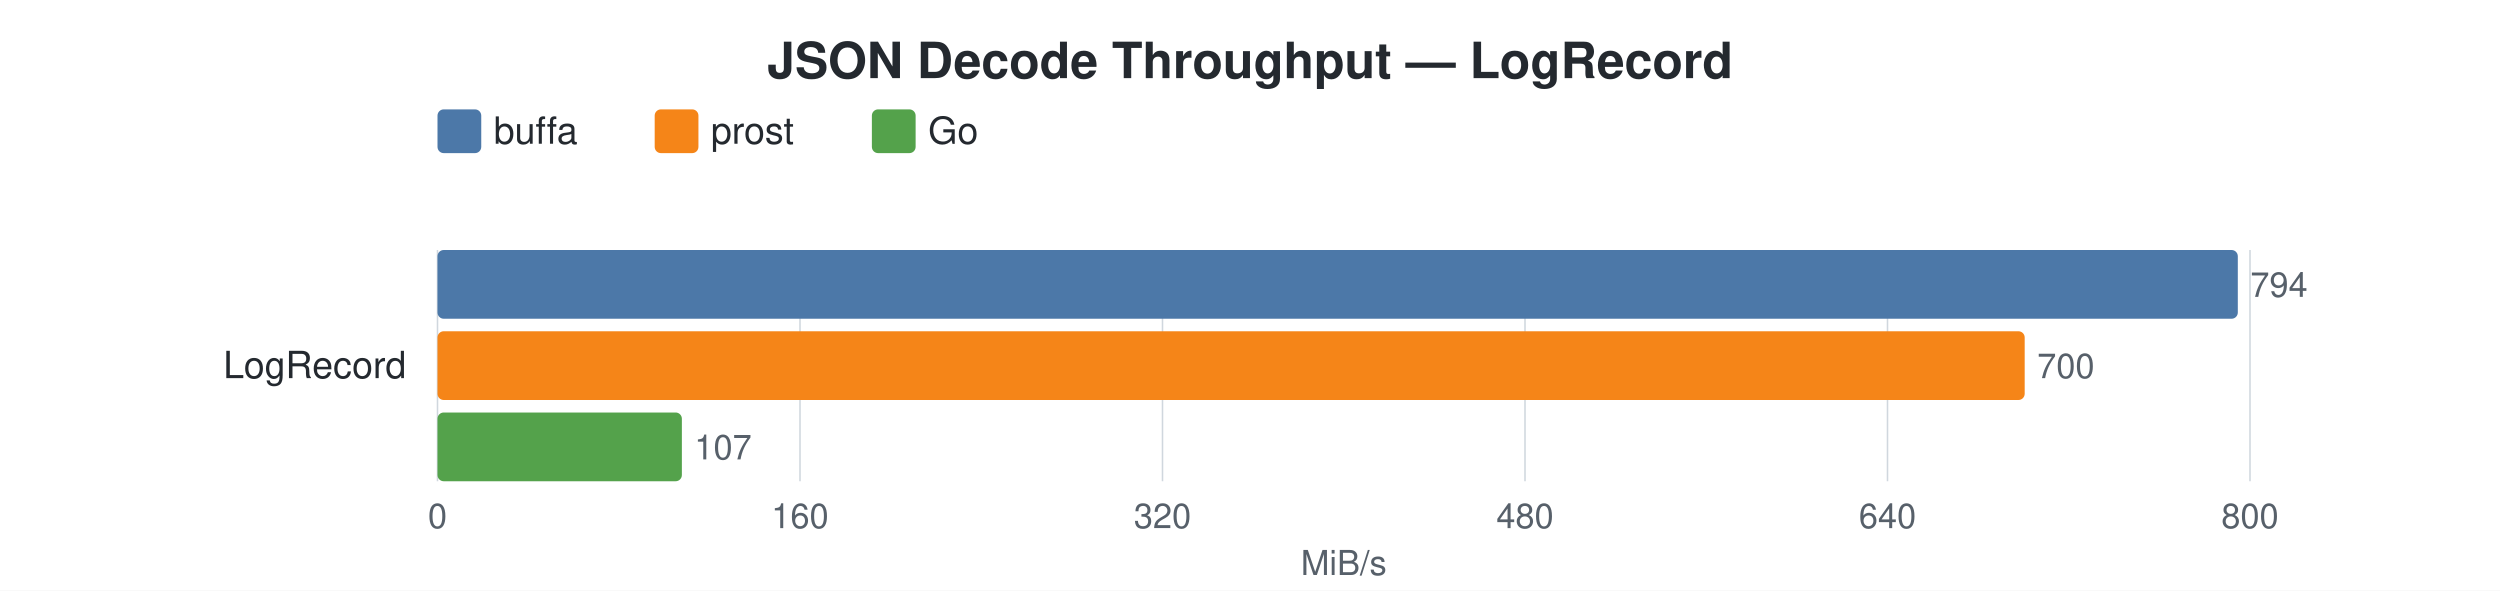
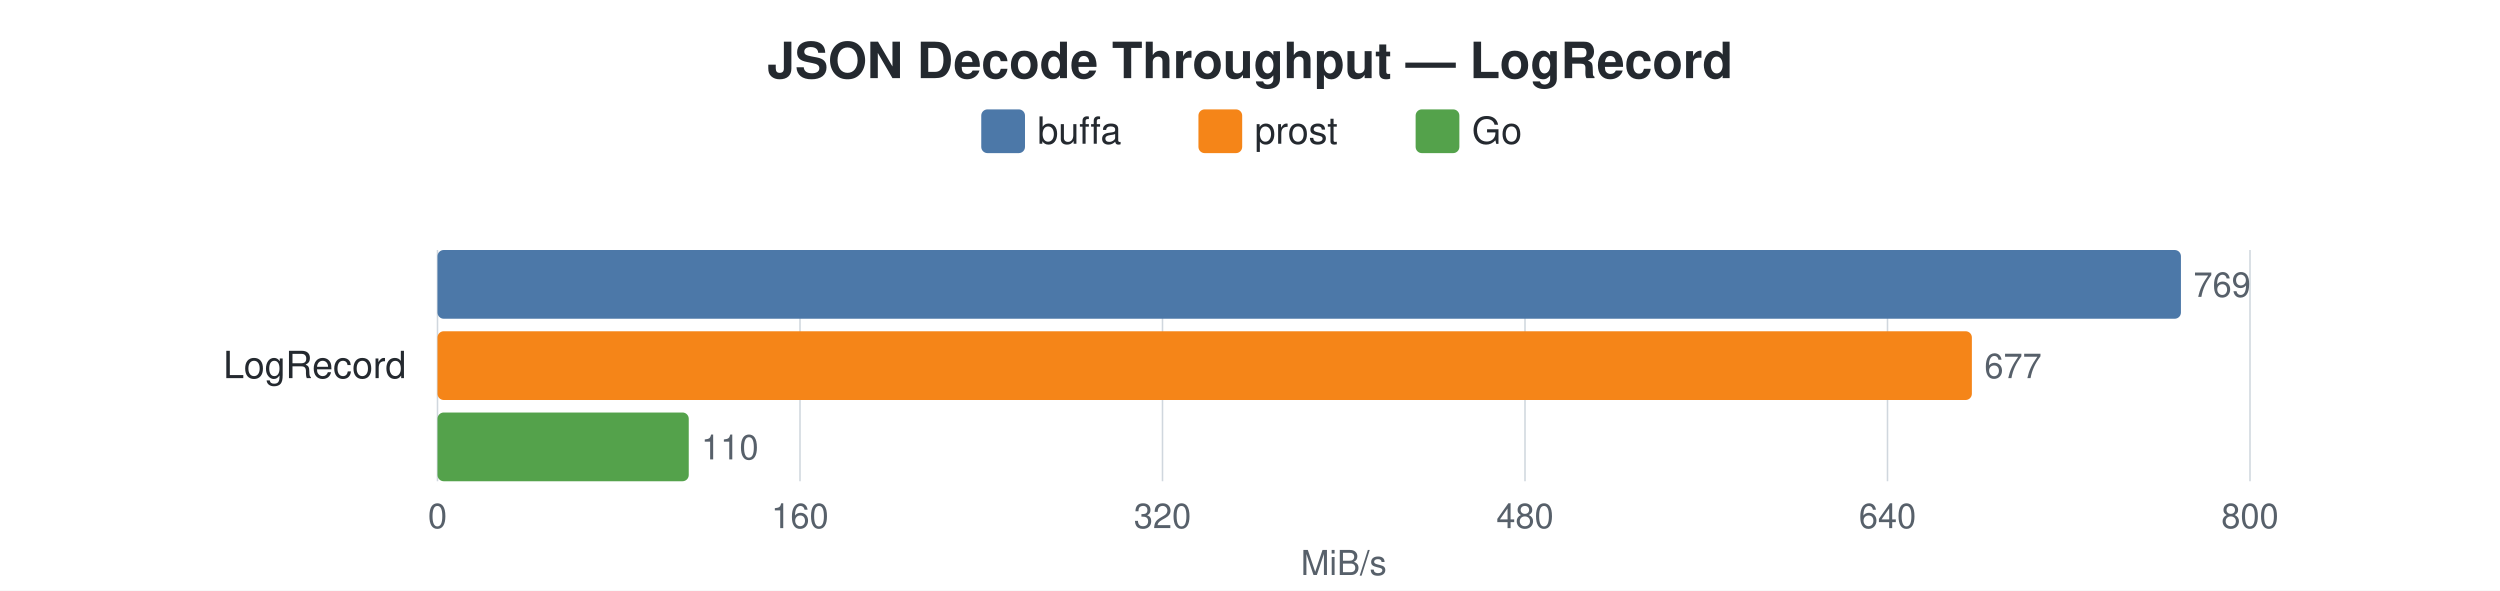
<svg xmlns="http://www.w3.org/2000/svg" width="800" height="189" viewBox="0 0 800 189">
  <style>
    text { font-family: -apple-system, BlinkMacSystemFont, "Segoe UI", Helvetica, Arial, sans-serif; }
    .title { font-size: 16px; font-weight: 600; fill: #24292f; }
    .label { font-size: 12px; fill: #24292f; }
    .value { font-size: 11px; fill: #57606a; }
    .axis-label { font-size: 11px; fill: #57606a; }
    .legend-text { font-size: 12px; fill: #24292f; }
    .grid { stroke: #d0d7de; stroke-width: 0.5; }
  </style>
  <rect width="100%" height="100%" fill="white" />
  <text x="400.0" y="25" text-anchor="middle" class="title">JSON Decode Throughput — LogRecord</text>
-   <rect x="140" y="35" width="14" height="14" rx="2" fill="#4C78A8" />
-   <text x="158" y="46" class="legend-text">buffa</text>
-   <rect x="209.5" y="35" width="14" height="14" rx="2" fill="#F58518" />
-   <text x="227.5" y="46" class="legend-text">prost</text>
-   <rect x="279.0" y="35" width="14" height="14" rx="2" fill="#54A24B" />
-   <text x="297.0" y="46" class="legend-text">Go</text>
+   <rect x="314" y="35" width="14" height="14" rx="2" fill="#4C78A8" />
+   <text x="332" y="46" class="legend-text">buffa</text>
+   <rect x="383.5" y="35" width="14" height="14" rx="2" fill="#F58518" />
+   <text x="401.5" y="46" class="legend-text">prost</text>
+   <rect x="453" y="35" width="14" height="14" rx="2" fill="#54A24B" />
+   <text x="471" y="46" class="legend-text">Go</text>
  <line x1="140.0" y1="80" x2="140.0" y2="154" class="grid" />
  <text x="140.0" y="169" text-anchor="middle" class="axis-label">0</text>
  <line x1="256.0" y1="80" x2="256.0" y2="154" class="grid" />
  <text x="256.0" y="169" text-anchor="middle" class="axis-label">160</text>
  <line x1="372.0" y1="80" x2="372.0" y2="154" class="grid" />
  <text x="372.0" y="169" text-anchor="middle" class="axis-label">320</text>
  <line x1="488.0" y1="80" x2="488.0" y2="154" class="grid" />
  <text x="488.0" y="169" text-anchor="middle" class="axis-label">480</text>
  <line x1="604.0" y1="80" x2="604.0" y2="154" class="grid" />
  <text x="604.0" y="169" text-anchor="middle" class="axis-label">640</text>
  <line x1="720.0" y1="80" x2="720.0" y2="154" class="grid" />
  <text x="720.0" y="169" text-anchor="middle" class="axis-label">800</text>
  <text x="430.0" y="184" text-anchor="middle" class="axis-label">MiB/s</text>
  <text x="130" y="121.0" text-anchor="end" class="label">LogRecord</text>
-   <rect x="140" y="80.0" width="576.1" height="22" rx="2" fill="#4C78A8" />
-   <text x="720.1" y="95.0" class="value">794</text>
-   <rect x="140" y="106.0" width="507.9" height="22" rx="2" fill="#F58518" />
-   <text x="651.9" y="121.0" class="value">700</text>
-   <rect x="140" y="132.0" width="78.2" height="22" rx="2" fill="#54A24B" />
-   <text x="222.2" y="147.0" class="value">107</text>
+   <rect x="140" y="80.0" width="557.9" height="22" rx="2" fill="#4C78A8" />
+   <text x="701.9" y="95.0" class="value">769</text>
+   <rect x="140" y="106.0" width="491.0" height="22" rx="2" fill="#F58518" />
+   <text x="635.0" y="121.0" class="value">677</text>
+   <rect x="140" y="132.0" width="80.4" height="22" rx="2" fill="#54A24B" />
+   <text x="224.4" y="147.0" class="value">110</text>
</svg>
